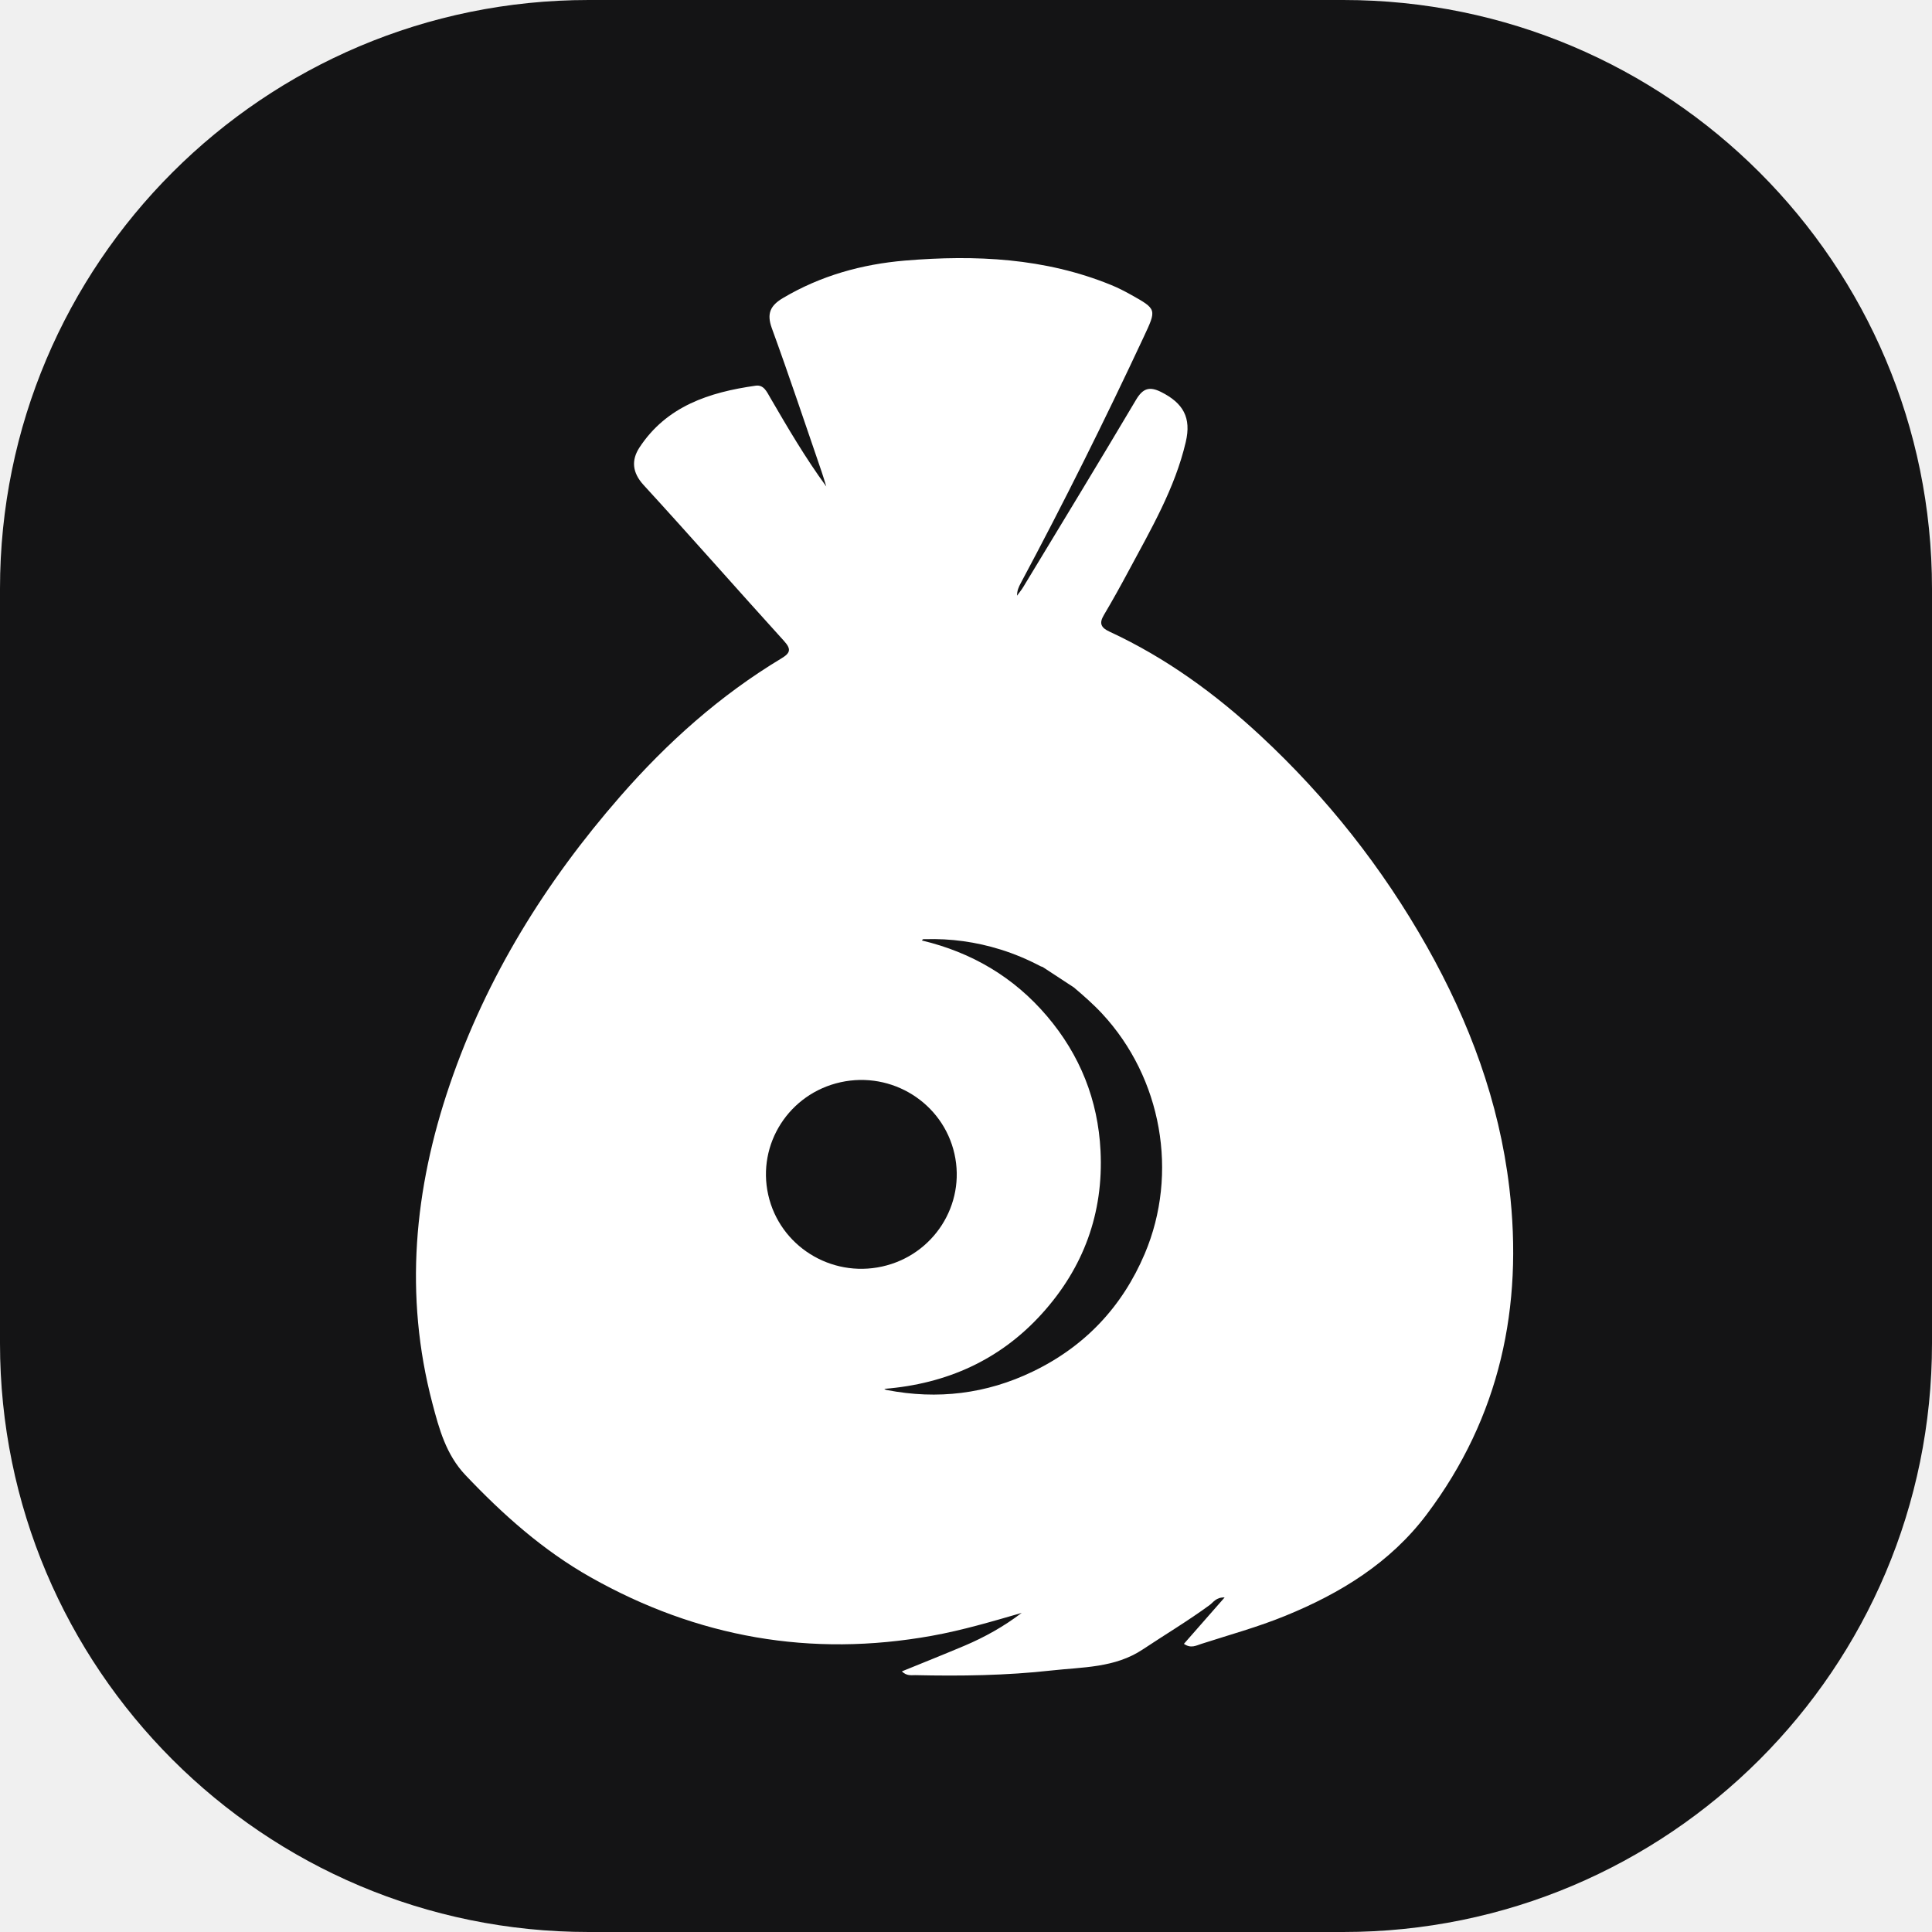
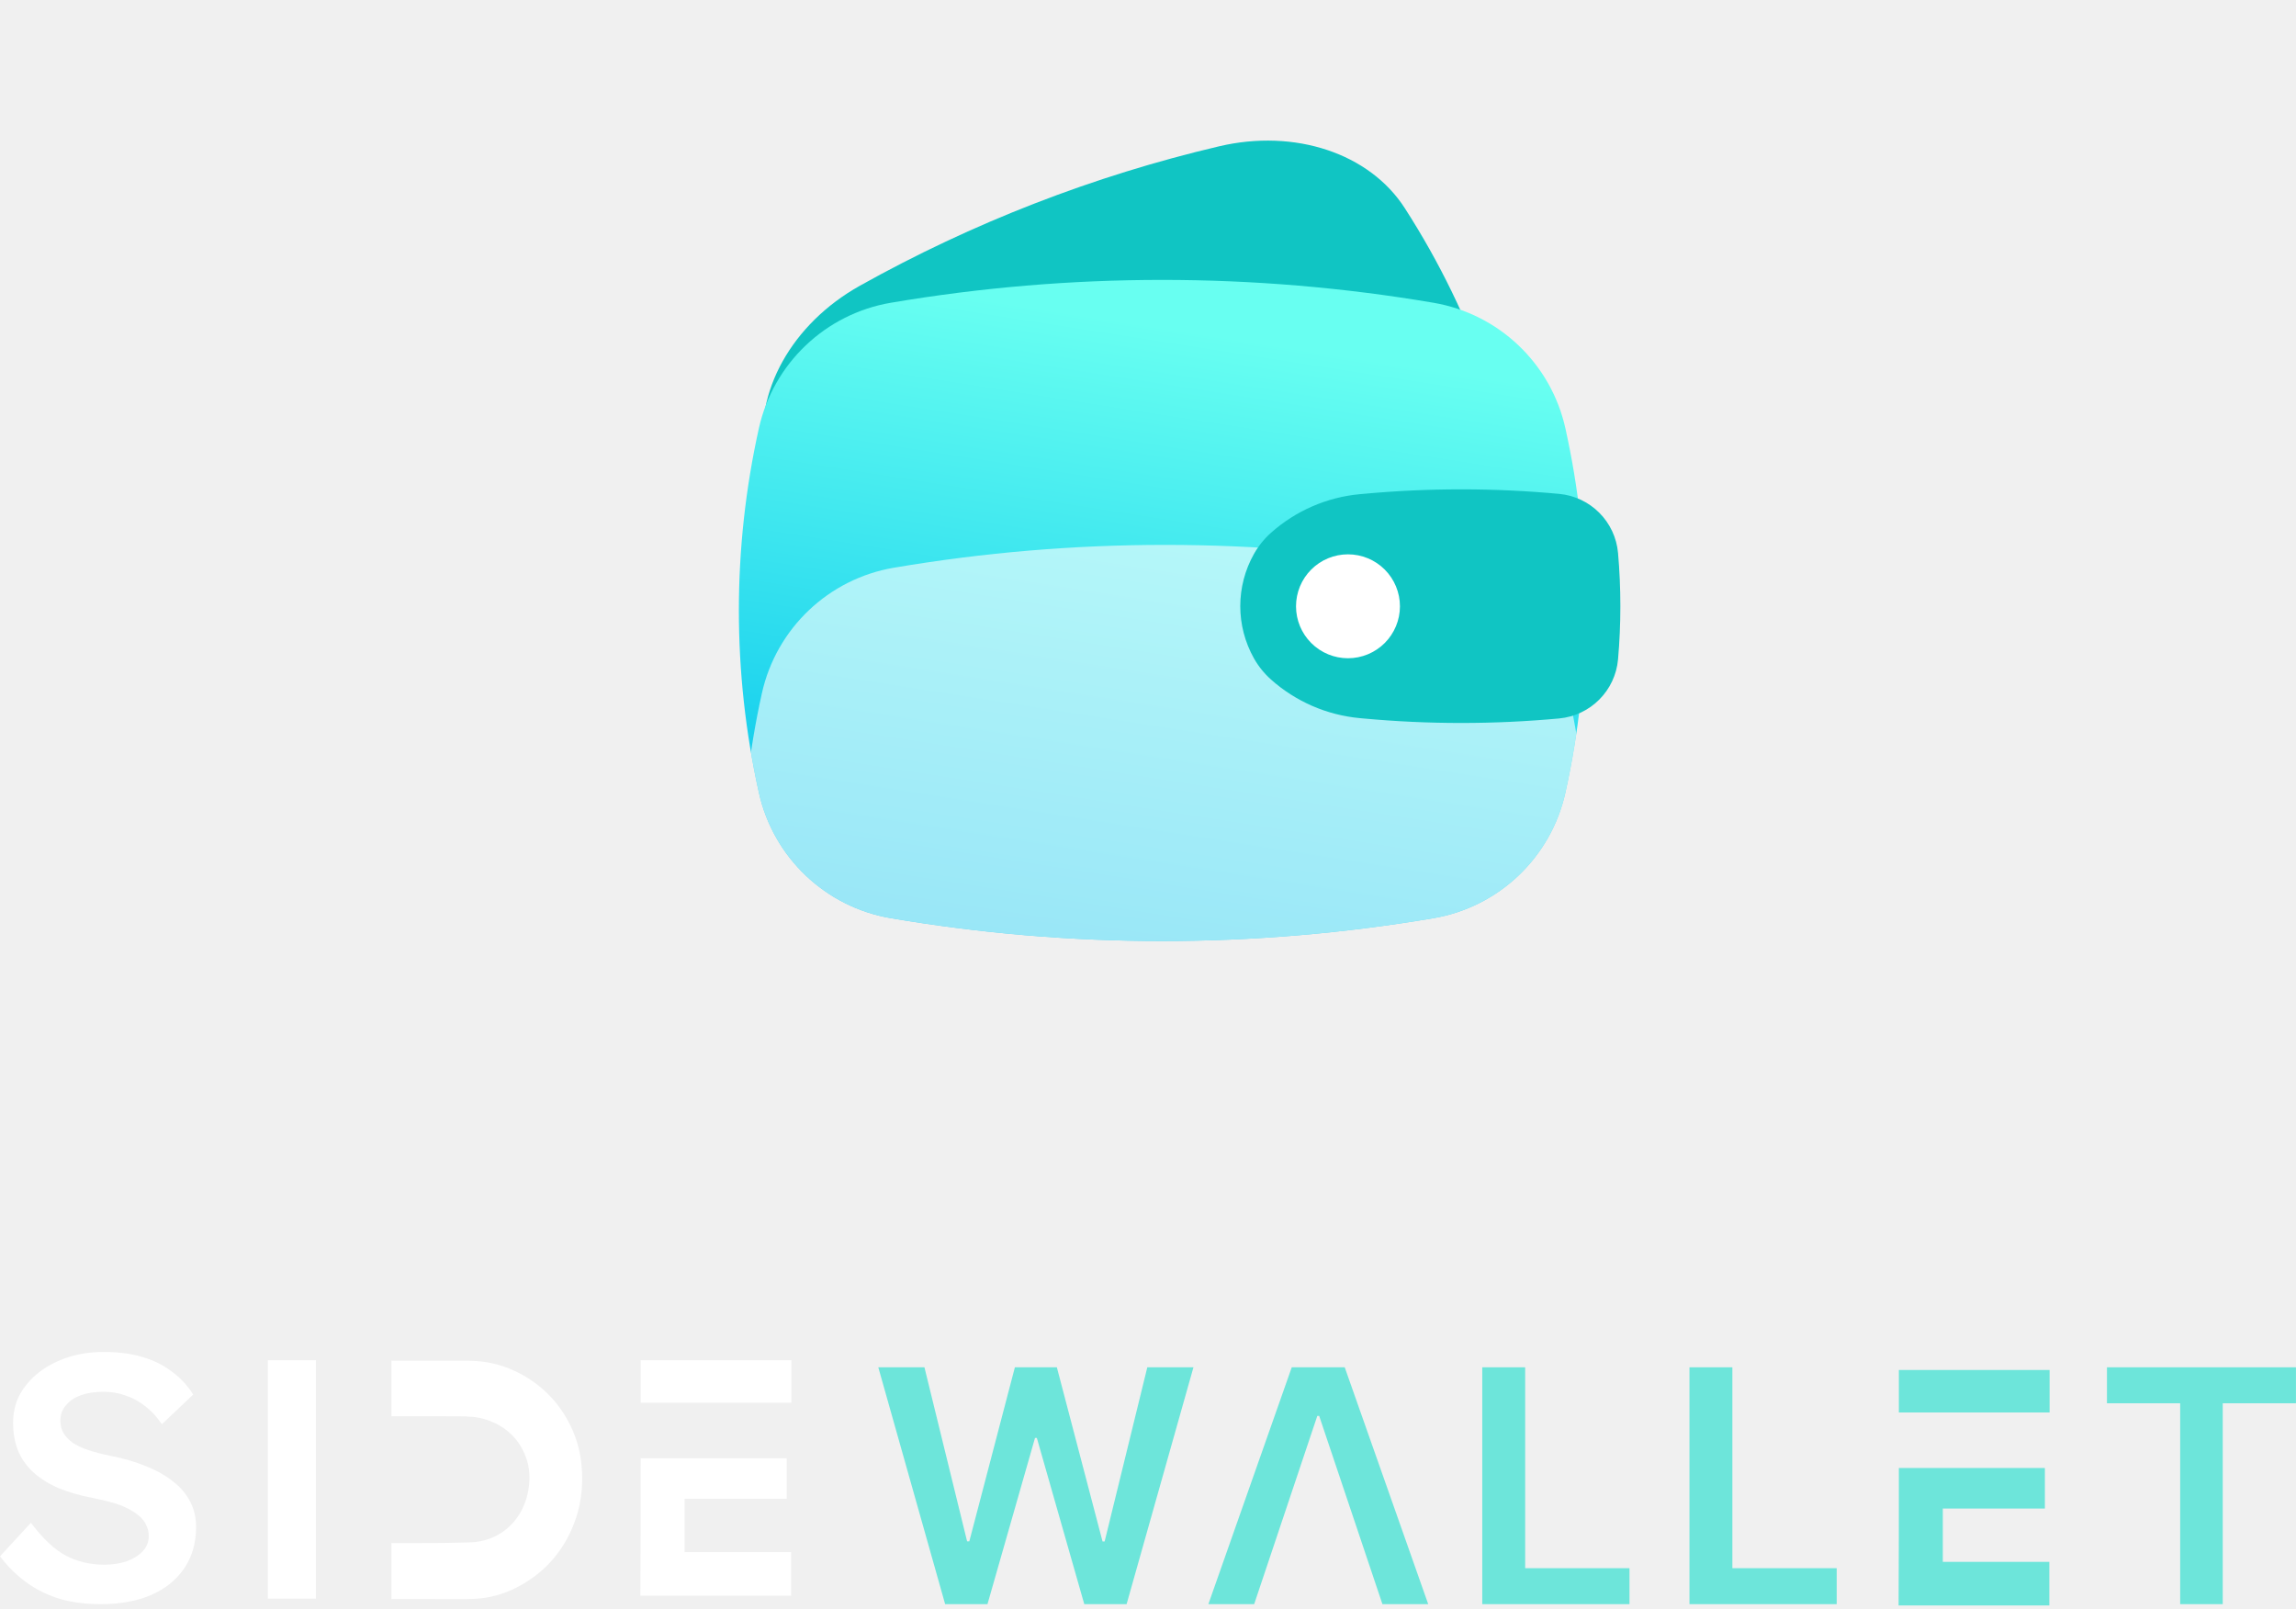
- <svg xmlns="http://www.w3.org/2000/svg" width="120" height="120" viewBox="0 0 120 120" fill="none">
-   <rect width="120" height="120" rx="36.564" fill="#141415" />
-   <g clip-path="url(#clip0_386_452)">
-     <path d="M73.535 102.102C74.355 101.169 75.159 100.252 76.064 99.22C75.534 99.205 75.372 99.515 75.14 99.687C73.798 100.672 72.364 101.528 70.979 102.449C69.247 103.603 67.236 103.542 65.319 103.756C62.507 104.069 59.673 104.111 56.843 104.046C56.595 104.043 56.328 104.111 56.015 103.813C57.345 103.271 58.629 102.759 59.905 102.22C61.169 101.685 62.36 101.016 63.459 100.18C61.606 100.718 59.77 101.261 57.883 101.601C50.37 102.954 43.317 101.708 36.685 97.967C33.716 96.29 31.229 94.066 28.909 91.62C27.707 90.352 27.274 88.754 26.856 87.161C25.093 80.455 25.719 73.868 27.935 67.372C30.216 60.685 33.878 54.785 38.526 49.462C41.441 46.123 44.72 43.188 48.545 40.888C49.105 40.551 49.148 40.311 48.695 39.81C45.78 36.597 42.915 33.333 39.98 30.131C39.264 29.352 39.206 28.58 39.717 27.797C41.403 25.225 44.059 24.361 46.936 23.956C47.439 23.884 47.628 24.335 47.837 24.694C48.924 26.562 50.014 28.427 51.321 30.215C51.224 29.91 51.139 29.604 51.035 29.306C50.01 26.326 49.016 23.337 47.938 20.38C47.609 19.47 47.849 18.974 48.637 18.508C50.981 17.12 53.533 16.41 56.22 16.184C60.586 15.821 64.901 16.02 69.023 17.705C69.436 17.873 69.839 18.08 70.229 18.297C71.869 19.214 71.842 19.207 71.034 20.938C68.621 26.1 66.084 31.205 63.393 36.234C63.273 36.455 63.172 36.684 63.169 36.998C63.3 36.818 63.443 36.65 63.555 36.463C65.898 32.588 68.253 28.725 70.562 24.831C70.983 24.121 71.389 23.987 72.108 24.342C73.5 25.038 74.003 25.943 73.651 27.449C72.978 30.334 71.486 32.875 70.102 35.458C69.607 36.383 69.096 37.303 68.559 38.209C68.253 38.725 68.392 38.992 68.915 39.233C72.414 40.853 75.496 43.1 78.291 45.695C82.413 49.523 85.866 53.898 88.627 58.789C91.268 63.474 93.116 68.434 93.747 73.776C94.617 81.154 93.174 88.002 88.619 94.058C86.357 97.065 83.26 98.964 79.83 100.363C78.141 101.055 76.366 101.54 74.626 102.102C74.312 102.197 73.98 102.415 73.535 102.102ZM81.679 72.58C81.682 60.635 72 51.017 59.955 51.01C47.918 51.002 38.108 60.639 38.097 72.492C38.081 84.448 47.818 94.077 59.92 94.081C72.016 94.085 81.675 84.544 81.679 72.58Z" fill="white" />
-     <ellipse cx="59.611" cy="72.305" rx="24.18" ry="23.936" fill="white" />
-     <ellipse cx="5.922" cy="5.867" rx="5.922" ry="5.867" transform="matrix(0.976483 -0.215594 0.219805 0.975544 46.4277 68.4961)" fill="#141415" />
-     <path d="M66.691 61.324C67.303 61.843 67.906 62.369 68.454 62.959C72.161 66.947 73.219 72.878 71.103 77.871C69.704 81.171 67.382 83.633 64.136 85.195C61.264 86.578 58.232 86.947 55.086 86.337C55.034 86.327 54.984 86.311 54.922 86.265C58.797 85.956 62.11 84.472 64.707 81.606C67.306 78.739 68.547 75.346 68.356 71.482C68.201 68.329 67.084 65.524 65.024 63.106C62.971 60.694 60.362 59.156 57.265 58.416C57.317 58.302 57.399 58.336 57.461 58.334C59.063 58.285 60.628 58.503 62.157 58.98C63.014 59.248 63.836 59.596 64.63 60.014C64.669 60.035 64.714 60.043 64.757 60.058L66.689 61.324L66.691 61.324Z" fill="#141415" />
+ <svg xmlns="http://www.w3.org/2000/svg" width="167" height="117" viewBox="0 0 167 117" fill="none">
+   <path d="M153.25 102.069V99.453H166.996V102.069H161.671V116.681H158.575V102.069H153.25Z" fill="#6DE5DA" />
+   <path d="M122.883 116.681V99.453H126.004V114.065H133.592V116.681H122.883Z" fill="#6DE5DA" />
+   <path d="M107.812 116.681V99.453H110.933V114.065H118.521V116.681H107.812Z" fill="#6DE5DA" />
+   <path d="M91.222 116.681H87.891L93.956 99.453H97.809L103.882 116.681H100.551L95.95 102.986H95.815L91.222 116.681Z" fill="#6DE5DA" />
+   <path d="M68.745 116.681L63.883 99.453H67.239L70.343 112.114H70.503L73.818 99.453H76.871L80.194 112.122H80.346L83.45 99.453H86.806L81.944 116.681H78.865L75.416 104.593H75.281L71.824 116.681H68.745Z" fill="#6DE5DA" />
+   <path d="M148.735 109.728V106.779H138.114V106.779C138.114 110.152 138.114 113.465 138.094 116.777H149.058V113.606H141.31V109.728H148.735Z" fill="#6DE5DA" />
+   <path d="M149.078 102.739V99.648H138.114V102.739H149.078Z" fill="#6DE5DA" />
+   <rect x="22.977" y="98.938" width="17.344" height="3.493" transform="rotate(90 22.9766 98.9375)" fill="white" />
+   <path d="M57.219 109.017V106.068H46.598V106.068C46.598 109.441 46.598 112.754 46.578 116.066H57.542V112.895H49.795V109.017H57.219Z" fill="white" />
+   <path d="M57.563 102.028V98.938H46.598V102.028H57.563Z" fill="white" />
+   <path d="M7.329 116.682C6.253 116.682 5.265 116.555 4.366 116.301C3.466 116.029 2.655 115.631 1.932 115.106C1.208 114.581 0.564 113.946 0 113.201L2.249 110.761C3.113 111.913 3.96 112.709 4.789 113.15C5.618 113.59 6.553 113.81 7.594 113.81C8.194 113.81 8.741 113.726 9.234 113.556C9.728 113.37 10.116 113.124 10.399 112.819C10.681 112.498 10.822 112.133 10.822 111.727C10.822 111.439 10.76 111.176 10.637 110.939C10.531 110.685 10.363 110.465 10.134 110.278C9.905 110.075 9.623 109.889 9.287 109.719C8.952 109.55 8.573 109.406 8.15 109.287C7.726 109.169 7.259 109.059 6.747 108.957C5.777 108.771 4.93 108.525 4.207 108.22C3.484 107.898 2.875 107.509 2.381 107.051C1.887 106.577 1.526 106.052 1.297 105.476C1.067 104.883 0.953 104.214 0.953 103.469C0.953 102.723 1.12 102.037 1.455 101.41C1.808 100.784 2.284 100.242 2.884 99.784C3.484 99.327 4.181 98.971 4.974 98.717C5.768 98.463 6.624 98.336 7.541 98.336C8.582 98.336 9.508 98.454 10.319 98.692C11.148 98.929 11.872 99.285 12.489 99.759C13.124 100.216 13.644 100.775 14.05 101.436L11.775 103.596C11.422 103.071 11.025 102.639 10.584 102.3C10.143 101.944 9.667 101.682 9.155 101.512C8.643 101.326 8.105 101.233 7.541 101.233C6.906 101.233 6.35 101.317 5.874 101.487C5.415 101.656 5.054 101.902 4.789 102.224C4.525 102.529 4.392 102.901 4.392 103.342C4.392 103.68 4.472 103.985 4.63 104.256C4.789 104.51 5.01 104.739 5.292 104.942C5.592 105.146 5.971 105.324 6.43 105.476C6.888 105.628 7.409 105.764 7.991 105.883C8.961 106.069 9.834 106.323 10.61 106.645C11.386 106.95 12.048 107.322 12.595 107.763C13.142 108.186 13.556 108.678 13.838 109.237C14.121 109.779 14.262 110.389 14.262 111.066C14.262 112.235 13.971 113.243 13.389 114.09C12.824 114.92 12.021 115.564 10.981 116.021C9.94 116.461 8.723 116.682 7.329 116.682Z" fill="white" />
+   <path fill-rule="evenodd" clip-rule="evenodd" d="M28.469 116.307C28.905 116.307 29.341 116.308 29.777 116.309C31.145 116.311 32.513 116.313 33.88 116.311C34.258 116.311 34.639 116.298 35.014 116.254C36.001 116.14 36.929 115.829 37.801 115.351C39.533 114.4 40.801 113.019 41.594 111.205C42.25 109.703 42.46 108.131 42.291 106.504C42.175 105.378 41.849 104.318 41.304 103.328C40.476 101.828 39.303 100.681 37.785 99.89C36.808 99.381 35.77 99.075 34.671 99C34.227 98.97 33.781 98.97 33.335 98.971C33.278 98.971 33.22 98.971 33.163 98.97C31.598 98.969 30.033 98.969 28.469 98.969V103.01C28.667 103.009 28.866 103.008 29.064 103.008C29.802 103.008 30.539 103.011 31.276 103.014C31.988 103.017 32.7 103.019 33.412 103.019C34.059 103.019 34.702 103.048 35.325 103.248C36.63 103.667 37.6 104.475 38.155 105.745C38.573 106.701 38.597 107.694 38.365 108.699C37.889 110.756 36.25 112.128 34.181 112.189C33.145 112.219 32.11 112.234 31.075 112.239C30.206 112.243 29.337 112.244 28.469 112.243V116.307Z" fill="white" />
+   <path d="M56.934 39.121C56.391 37.176 55.949 35.203 55.611 33.211C54.816 28.532 57.599 23.546 62.549 20.78C70.723 16.211 79.554 12.784 88.67 10.642C94.189 9.345 99.609 11.149 102.177 15.139C104.718 19.085 106.755 23.289 108.262 27.688L56.934 39.121Z" fill="#10C5C3" />
+   <path d="M64.807 66.788C60.044 65.981 56.245 62.37 55.197 57.654C53.257 48.927 53.257 39.88 55.197 31.153C56.245 26.437 60.044 22.826 64.807 22.019C77.861 19.806 91.195 19.806 104.249 22.019C109.012 22.826 112.81 26.437 113.859 31.153C115.799 39.88 115.799 48.926 113.859 57.654C112.811 62.37 109.012 65.981 104.249 66.788C91.195 69.001 77.861 69.001 64.807 66.788Z" fill="url(#paint0_linear_1082_892)" />
+   <mask id="mask0_1082_892" style="mask-type:alpha" maskUnits="userSpaceOnUse" x="53" y="20" width="63" height="49">
+     <path d="M64.807 66.788C60.044 65.981 56.245 62.37 55.197 57.654C53.257 48.927 53.257 39.88 55.197 31.153C56.245 26.437 60.044 22.826 64.807 22.019C77.861 19.806 91.195 19.806 104.249 22.019C109.012 22.826 112.81 26.437 113.859 31.153C115.799 39.88 115.799 48.926 113.859 57.654C112.811 62.37 109.012 65.981 104.249 66.788C91.195 69.001 77.861 69.001 64.807 66.788Z" fill="url(#paint1_linear_1082_892)" />
+   </mask>
+   <g mask="url(#mask0_1082_892)">
+     <path opacity="0.6" d="M65.026 86.062C60.263 85.254 56.464 81.643 55.416 76.928C53.476 68.2 53.476 59.154 55.416 50.426C56.463 45.711 60.263 42.1 65.026 41.292C78.08 39.08 91.413 39.08 104.468 41.292C109.231 42.1 113.029 45.711 114.078 50.426C116.017 59.153 116.017 68.2 114.078 76.928C113.03 81.643 109.231 85.254 104.468 86.062C91.413 88.274 78.08 88.274 65.026 86.062Z" fill="white" />
  </g>
+   <path d="M92.447 49.428C94.245 51.029 96.509 52.013 98.906 52.235L99.155 52.258C103.894 52.696 108.665 52.696 113.404 52.258C115.686 52.047 117.489 50.234 117.689 47.952C117.913 45.382 117.913 42.798 117.689 40.229C117.489 37.947 115.686 36.134 113.404 35.923C108.665 35.484 103.894 35.484 99.155 35.923L98.906 35.945C96.509 36.167 94.245 37.151 92.447 38.752C91.951 39.194 91.532 39.715 91.206 40.293C90.554 41.452 90.211 42.76 90.211 44.089C90.211 45.419 90.554 46.727 91.206 47.886C91.532 48.464 91.951 48.985 92.447 49.426V49.428Z" fill="#10C5C3" />
+   <path d="M94.266 44.1C94.266 45.102 94.664 46.063 95.373 46.772C96.081 47.481 97.043 47.879 98.045 47.879C99.047 47.879 100.009 47.481 100.718 46.772C101.426 46.063 101.825 45.102 101.825 44.1C101.825 43.097 101.426 42.136 100.718 41.427C100.009 40.718 99.047 40.32 98.045 40.32C97.043 40.32 96.081 40.718 95.373 41.427C94.664 42.136 94.266 43.097 94.266 44.1Z" fill="white" />
  <defs>
-     <clipPath id="clip0_386_452">
-       <rect width="68.155" height="88.046" fill="white" transform="translate(25.8311 16.0312)" />
-     </clipPath>
+     <linearGradient id="paint0_linear_1082_892" x1="89.738" y1="24.541" x2="82.679" y2="69.671" gradientUnits="userSpaceOnUse">
+       <stop stop-color="#68FFF1" />
+       <stop offset="1" stop-color="#00C2EC" />
+     </linearGradient>
+     <linearGradient id="paint1_linear_1082_892" x1="89.738" y1="24.541" x2="82.679" y2="69.671" gradientUnits="userSpaceOnUse">
+       <stop stop-color="#68FFF1" />
+       <stop offset="1" stop-color="#00C2EC" />
+     </linearGradient>
  </defs>
</svg>
